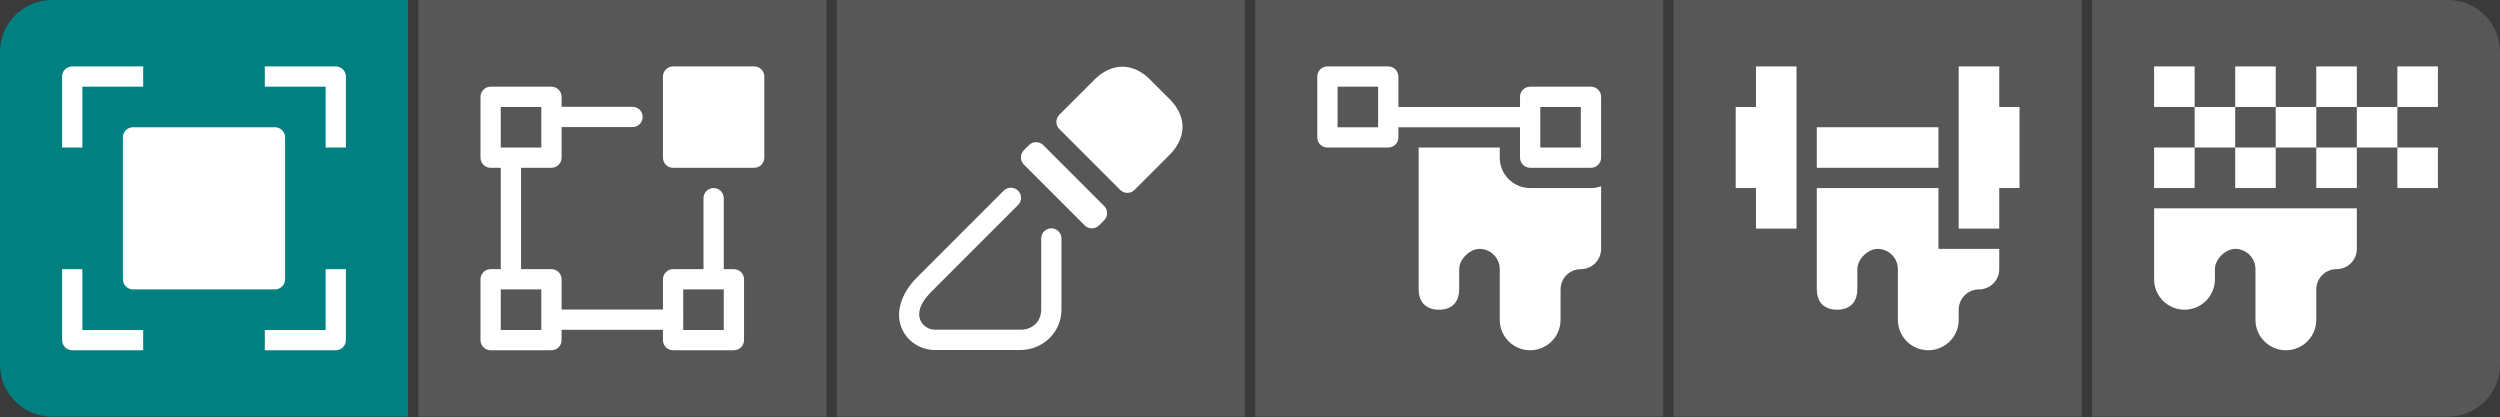
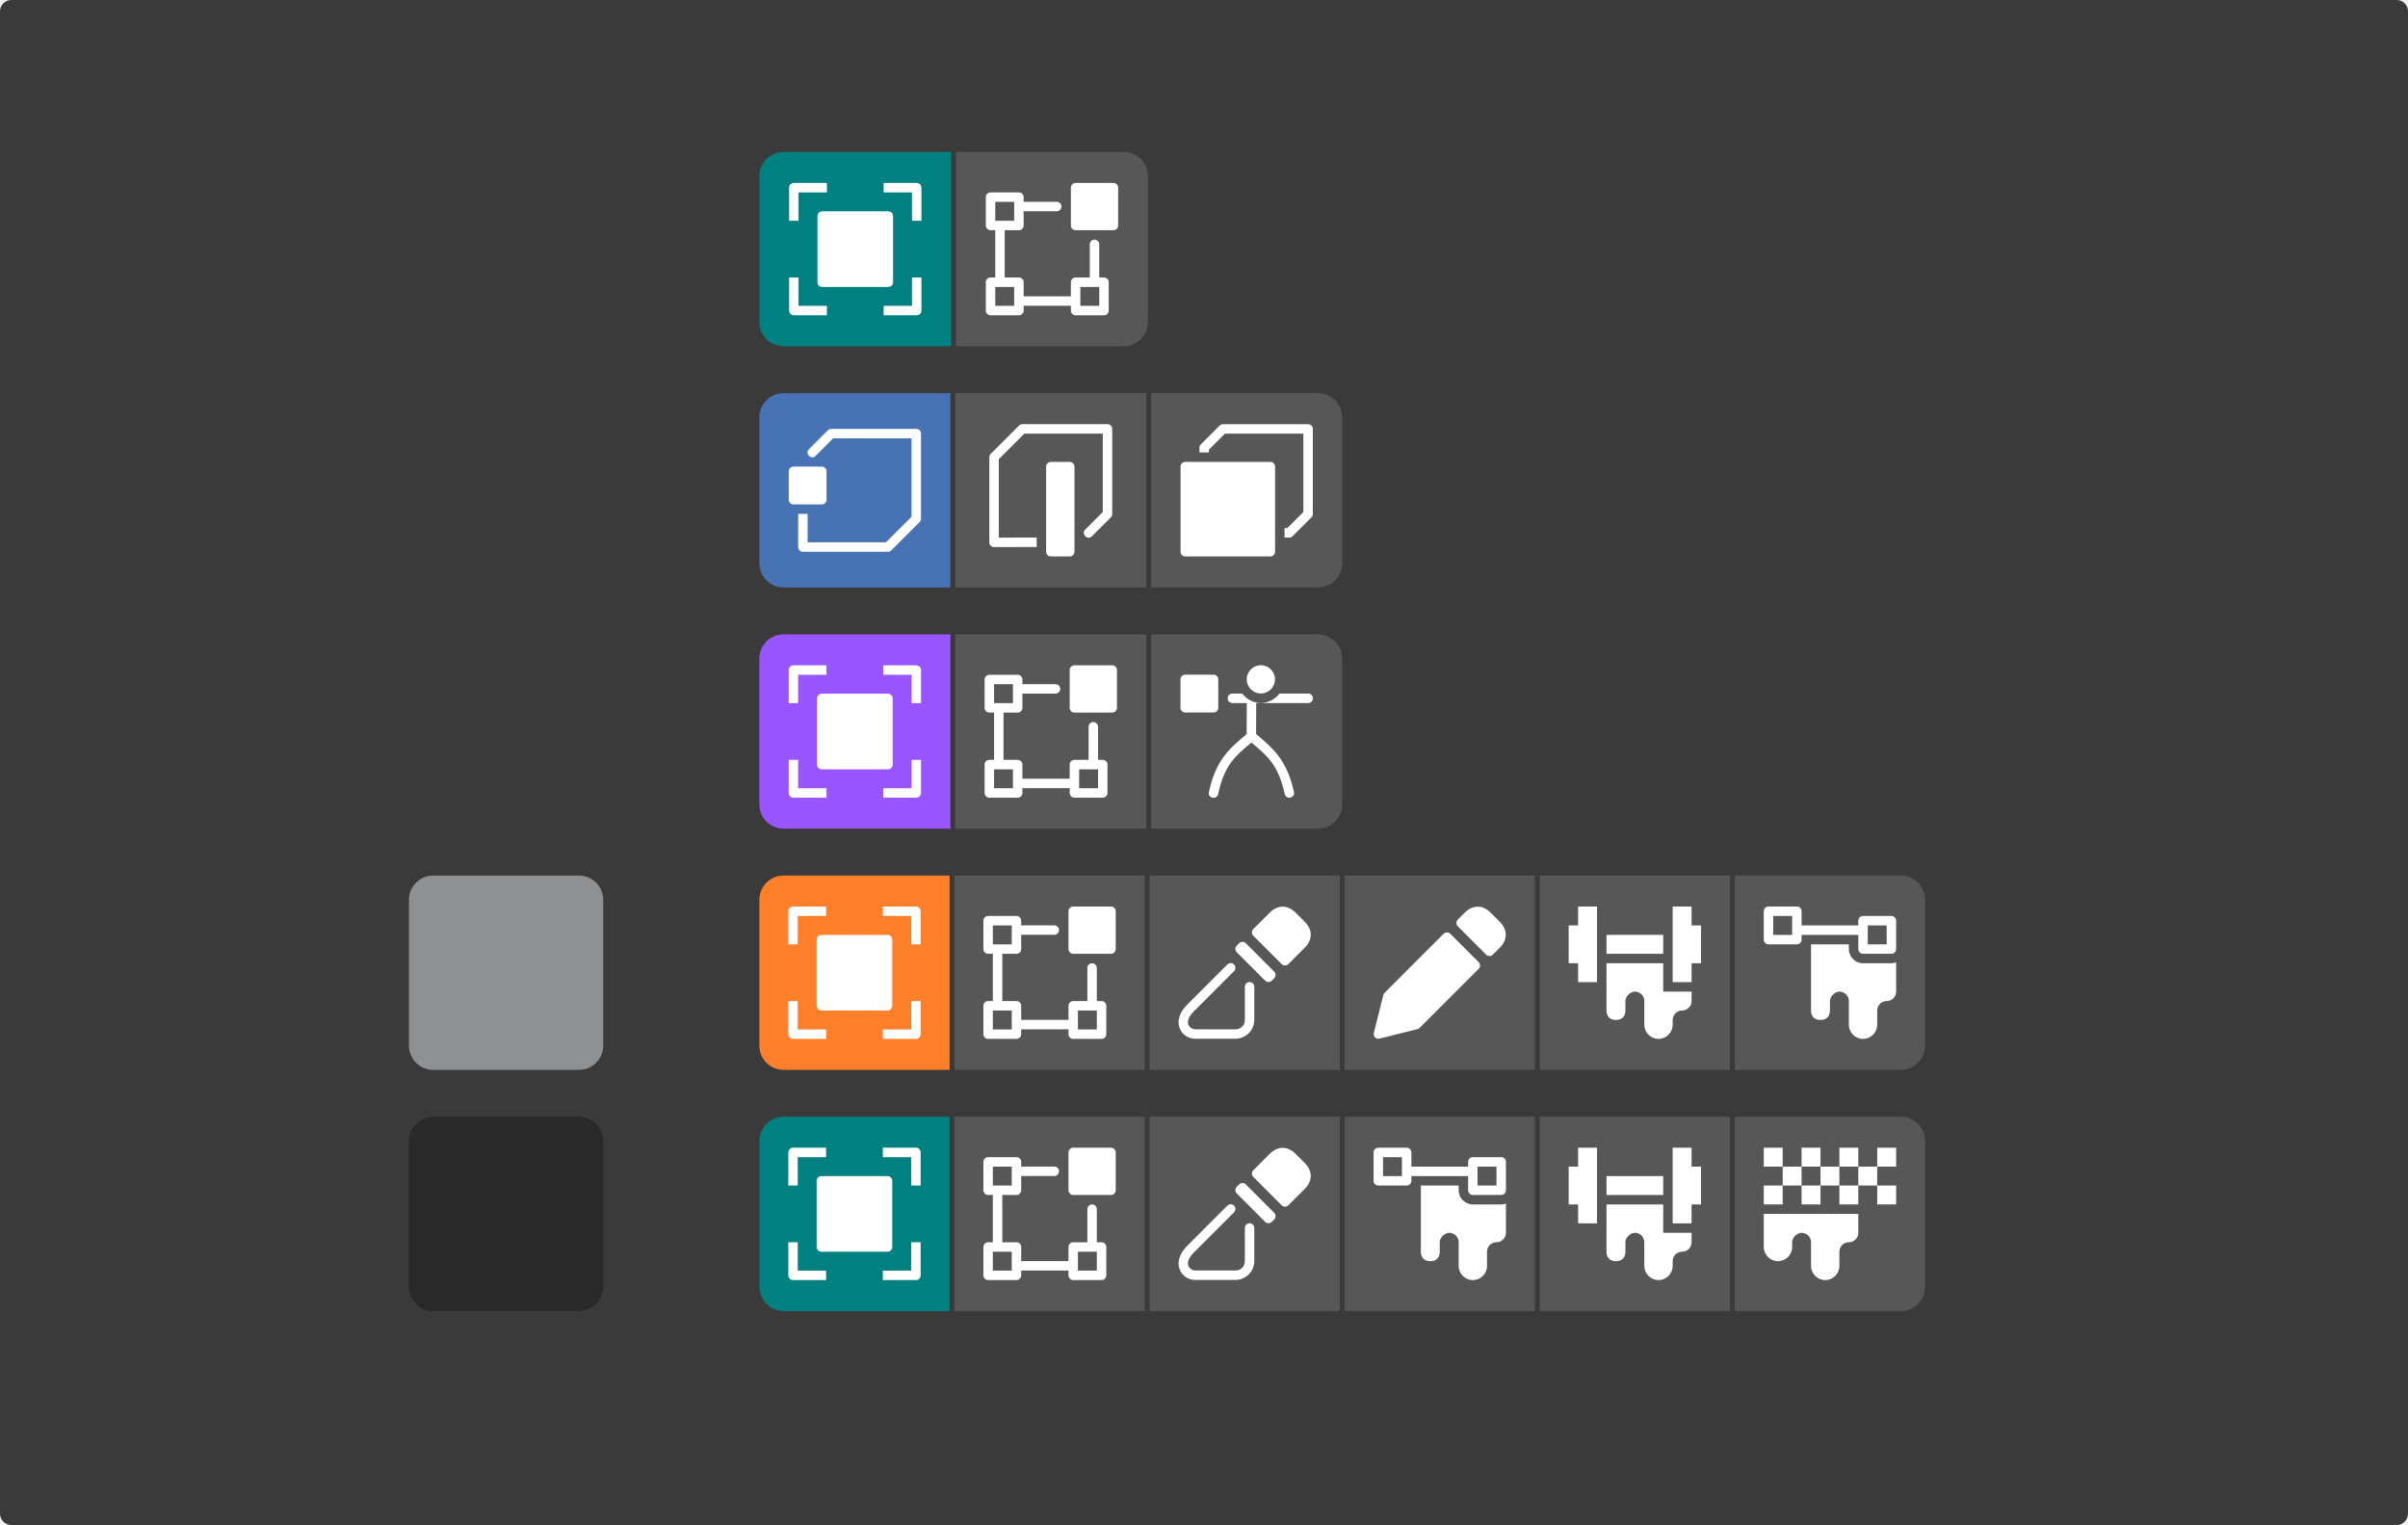
- <svg xmlns="http://www.w3.org/2000/svg" version="1.1" id="svg1" width="960" height="160" viewBox="0 0 960 160" xml:space="preserve">
+ <svg xmlns="http://www.w3.org/2000/svg" version="1.1" id="svg1" width="1983.041" height="1255.656" viewBox="0 0 1983.041 1255.656" xml:space="preserve">
  <defs id="defs1" />
-   <g id="g1" transform="translate(-273.1081,-1461.387)">
-     <rect style="fill:#3a3a3a;fill-opacity:1;stroke-width:1.938;stroke-linecap:round;stroke-linejoin:round" id="rect4" width="3097.255" height="2238.082" x="-795.519" y="21.922" ry="16.678" />
+   <g id="g1" transform="translate(352.2299,-541.8888)">
+     <rect style="fill:#3a3a3a;fill-opacity:1;stroke-width:1.161;stroke-linecap:round;stroke-linejoin:round" id="rect4" width="1983.041" height="1255.656" x="-352.23" y="541.889" ry="9.357" />
    <rect style="fill:#000000;fill-opacity:0.3;stroke:none;stroke-width:0.969;stroke-linecap:round;stroke-linejoin:round" id="rect17" width="160" height="160" x="-15.467" y="1461.387" ry="20" />
    <rect style="fill:#8e9092;fill-opacity:1;stroke:none;stroke-width:0.969;stroke-linecap:round;stroke-linejoin:round" id="rect1" width="160" height="160" x="-15.467" y="1262.792" ry="20" />
    <path style="fill:#ffffff;fill-opacity:0.15;stroke-width:1.678;stroke-linecap:round;stroke-linejoin:round" d="m 595.776,1064.197 v 160 h 137.332 c 11.08,0 20,-8.92 20,-20 v -120 c 0,-11.08 -8.92,-20 -20,-20 z" id="path62" />
    <path style="fill:#ffffff;fill-opacity:0.15;stroke-width:1.678;stroke-linecap:round;stroke-linejoin:round" d="m 434.444,1064.197 v 160 h 157.332 v -160 z" id="path61" />
    <path style="fill:#9955ff;fill-opacity:1;stroke-width:1.678;stroke-linecap:round;stroke-linejoin:round" d="m 293.108,1064.197 c -11.08,0 -20,8.92 -20,20 v 120 c 0,11.08 8.92,20 20,20 h 137.336 v -160 z" id="rect2" />
    <g fill="#ffffff" id="g2" transform="matrix(7.784682,0,0,7.784682,273.9293,1066.351)">
      <path d="m 27.5,347 a 0.5,0.5 0 0 0 -0.5,0.5 v 3.5 h 1 v -3 h 3 v -1 z m 9.5,0 v 1 h 3 v 3 h 1 v -3.5 A 0.5,0.5 0 0 0 40.5,347 Z m -10,10 v 3.5 a 0.5,0.5 0 0 0 0.5,0.5 H 31 v -1 h -3 v -3 z m 13,0 v 3 h -3 v 1 h 3.5 A 0.5,0.5 0 0 0 41,360.5 V 357 Z" fill="#ffffff" transform="translate(-24,-344)" id="path1" />
      <path d="m 30.5,350 a 0.5,0.5 0 0 0 -0.5,0.5 v 7 a 0.5,0.5 0 0 0 0.5,0.5 h 7 a 0.5,0.5 0 0 0 0.5,-0.5 v -7 A 0.5,0.5 0 0 0 37.5,350 Z" fill="#ffffff" transform="translate(-24,-344)" id="path2" />
    </g>
    <g fill="#ffffff" id="g2-0" transform="matrix(7.784682,0,0,7.784682,435.2634,1066.351)">
      <g fill="#ffffff" id="g1-6">
        <path fill="#ffffff" d="m 237.5,284 a 0.5,0.5 0 0 0 -0.5,0.5 v 4 a 0.5,0.5 0 0 0 0.5,0.5 h 4 a 0.5,0.5 0 0 0 0.5,-0.5 v -4 a 0.5,0.5 0 0 0 -0.5,-0.5 z" transform="matrix(-1,0,0,1,254,-281)" id="path1-2" />
      </g>
      <path fill="#ffffff" d="m -614.5,272 a 0.5,0.5 0 0 0 -0.5,0.5 v 3 a 0.5,0.5 0 0 0 0.5,0.5 h 0.508 v 5 h -0.508 a 0.5,0.5 0 0 0 -0.5,0.5 v 3 a 0.5,0.5 0 0 0 0.5,0.5 h 3 a 0.5,0.5 0 0 0 0.5,-0.5 V 284 h 5 v 0.5 a 0.5,0.5 0 0 0 0.5,0.5 h 3 a 0.5,0.5 0 0 0 0.5,-0.5 v -3 a 0.5,0.5 0 0 0 -0.5,-0.5 h -0.492 v -3.5 a 0.5,0.5 0 1 0 -1,0 v 3.5 h -1.508 a 0.5,0.5 0 0 0 -0.5,0.5 v 1.5 h -5 v -1.5 a 0.5,0.5 0 0 0 -0.5,-0.5 h -1.492 v -5 h 1.492 a 0.5,0.5 0 0 0 0.5,-0.5 V 274 h 3.5 a 0.5,0.5 0 1 0 0,-1 h -3.5 v -0.5 a 0.5,0.5 0 0 0 -0.5,-0.5 z m 0.5,1 h 2 v 2 h -1.414 a 0.5,0.5 0 0 0 -0.16,0 H -614 Z m 0,9 h 2 v 2 h -2 z m 9,0 h 2 v 2 h -2 z" transform="matrix(0,-1,-1,0,288,-598)" id="path2-6" />
    </g>
    <g fill="#ffffff" id="g3-5" transform="matrix(7.784682,0,0,7.784682,596.5926,1066.353)">
      <path d="m 342.5,348 a 0.5,0.5 0 0 0 -0.5,0.5 v 3 a 0.5,0.5 0 0 0 0.5,0.5 h 3 a 0.5,0.5 0 0 0 0.5,-0.5 v -3 a 0.5,0.5 0 0 0 -0.5,-0.5 z" fill="#ffffff" transform="translate(-339.004,-344.012)" id="path1-0" />
      <g fill="#ffffff" id="g2-36">
        <path fill="#ffffff" d="m 162.504,410 c -0.82,0 -1.496,0.676 -1.496,1.496 0,0.82 0.675,1.496 1.496,1.496 0.82,0 1.496,-0.675 1.496,-1.496 0,-0.82 -0.676,-1.496 -1.496,-1.496 z m -3.004,3 c -0.676,-0.01 -0.676,1.01 0,1 h 1.514 L 161,417.287 c -1.66,1.41 -3.241,2.622 -3.988,6.108 -0.178,0.674 0.86,0.898 0.976,0.21 0.676,-3.15 1.924,-4.088 3.518,-5.427 1.584,1.34 2.831,2.277 3.52,5.43 0.133,0.666 1.135,0.446 0.976,-0.215 -0.763,-3.495 -2.351,-4.704 -4.002,-6.118 L 162.014,414 h 5.502 c 0.657,-0.009 0.657,-0.99 0,-1 h -3.043 a 2.494,2.494 0 0 1 -1.97,0.992 c -0.797,0 -1.508,-0.395 -1.968,-0.992 h -0.02 z" transform="translate(-151.004,-407.012)" id="path2-10" />
      </g>
    </g>
    <g id="g5" transform="translate(-320,-794.3783)">
      <path style="fill:#ffffff;fill-opacity:0.149;stroke:none;stroke-width:1.37;stroke-linecap:round;stroke-linejoin:round" d="m 755.108,1461.387 v 160 h 138 c 11.08,0 20,-8.92 20,-20 v -120 c 0,-11.08 -8.92,-20 -20,-20 z" id="path63" />
      <path style="fill:#008080;fill-opacity:1;stroke:none;stroke-width:1.37;stroke-linecap:round;stroke-linejoin:round" d="m 613.108,1461.387 c -11.08,0 -20,8.92 -20,20 v 120 c 0,11.08 8.92,20 20,20 h 138 v -160 z" id="rect3" />
      <g fill="#ffffff" id="g46" transform="matrix(7.784682,0,0,7.784682,594.2613,1463.54)">
        <path d="m 27.5,347 a 0.5,0.5 0 0 0 -0.5,0.5 v 3.5 h 1 v -3 h 3 v -1 z m 9.5,0 v 1 h 3 v 3 h 1 v -3.5 A 0.5,0.5 0 0 0 40.5,347 Z m -10,10 v 3.5 a 0.5,0.5 0 0 0 0.5,0.5 H 31 v -1 h -3 v -3 z m 13,0 v 3 h -3 v 1 h 3.5 A 0.5,0.5 0 0 0 41,360.5 V 357 Z" fill="#ffffff" transform="translate(-24,-344)" id="path45" />
        <path d="m 30.5,350 a 0.5,0.5 0 0 0 -0.5,0.5 v 7 a 0.5,0.5 0 0 0 0.5,0.5 h 7 a 0.5,0.5 0 0 0 0.5,-0.5 v -7 A 0.5,0.5 0 0 0 37.5,350 Z" fill="#ffffff" transform="translate(-24,-344)" id="path46" />
      </g>
      <g fill="#ffffff" id="g48" transform="matrix(7.784682,0,0,7.784682,756.2613,1463.54)">
        <g fill="#ffffff" id="g47">
          <path fill="#ffffff" d="m 237.5,284 a 0.5,0.5 0 0 0 -0.5,0.5 v 4 a 0.5,0.5 0 0 0 0.5,0.5 h 4 a 0.5,0.5 0 0 0 0.5,-0.5 v -4 a 0.5,0.5 0 0 0 -0.5,-0.5 z" transform="matrix(-1,0,0,1,254,-281)" id="path47" />
        </g>
        <path fill="#ffffff" d="m -614.5,272 a 0.5,0.5 0 0 0 -0.5,0.5 v 3 a 0.5,0.5 0 0 0 0.5,0.5 h 0.508 v 5 h -0.508 a 0.5,0.5 0 0 0 -0.5,0.5 v 3 a 0.5,0.5 0 0 0 0.5,0.5 h 3 a 0.5,0.5 0 0 0 0.5,-0.5 V 284 h 5 v 0.5 a 0.5,0.5 0 0 0 0.5,0.5 h 3 a 0.5,0.5 0 0 0 0.5,-0.5 v -3 a 0.5,0.5 0 0 0 -0.5,-0.5 h -0.492 v -3.5 a 0.5,0.5 0 1 0 -1,0 v 3.5 h -1.508 a 0.5,0.5 0 0 0 -0.5,0.5 v 1.5 h -5 v -1.5 a 0.5,0.5 0 0 0 -0.5,-0.5 h -1.492 v -5 h 1.492 a 0.5,0.5 0 0 0 0.5,-0.5 V 274 h 3.5 a 0.5,0.5 0 1 0 0,-1 h -3.5 v -0.5 a 0.5,0.5 0 0 0 -0.5,-0.5 z m 0.5,1 h 2 v 2 h -1.414 a 0.5,0.5 0 0 0 -0.16,0 H -614 Z m 0,9 h 2 v 2 h -2 z m 9,0 h 2 v 2 h -2 z" transform="matrix(0,-1,-1,0,288,-598)" id="path48" />
      </g>
    </g>
    <g id="g7" transform="translate(-222.0837,1545.871)">
      <path style="fill:#ffffff;fill-opacity:0.15;stroke-width:2.373;stroke-linecap:round;stroke-linejoin:round" d="m 1298.528,-283.079 v 160 h 136.664 c 11.08,0 20,-8.92 20,-20 v -120 c 0,-11.08 -8.92,-20 -20,-20 z" id="path64" />
      <path style="fill:#ffffff;fill-opacity:0.15;stroke-width:2.373;stroke-linecap:round;stroke-linejoin:round" d="m 1137.86,-283.079 v 160 h 156.668 v -160 z" id="path65" />
      <path style="fill:#ffffff;fill-opacity:0.149;stroke-width:2.373;stroke-linecap:round;stroke-linejoin:round" d="m 977.192,-283.079 v 160 h 156.668 v -160 z" id="path66" />
      <path style="fill:#ffffff;fill-opacity:0.149;stroke-width:2.373;stroke-linecap:round;stroke-linejoin:round" d="m 816.528,-283.079 v 160 h 156.664 v -160 z" id="path67" />
      <path style="fill:#ffffff;fill-opacity:0.15;stroke-width:2.373;stroke-linecap:round;stroke-linejoin:round" d="m 655.86,-283.079 v 160 h 156.668 v -160 z" id="path68" />
      <path style="fill:#ff7f2a;fill-opacity:1;stroke-width:2.373;stroke-linecap:round;stroke-linejoin:round" d="m 515.192,-283.079 c -11.08,0 -20,8.92 -20,20 v 120 c 0,11.08 8.92,20 20,20 h 136.668 v -160 z" id="path69" />
      <g fill="#ffffff" id="g71" transform="matrix(7.784682,0,0,7.784682,1299.013,-280.9259)">
        <path transform="translate(-67,-512)" d="m 75,519 v 7 c 0,0.5 0.25,1 1,1 0.75,0 1,-0.5 1,-1 v -1 c 0,-0.5 0.534,-1 1,-1 a 1,1 0 0 1 1,1 v 2.5 a 1.5,1.5 0 1 0 3,0 V 526 a 1,1 0 0 1 1,-1 1,1 0 0 0 1,-1 v -3.088 A 1.5,1.5 0 0 1 83.5,521 h -3 A 1.5,1.5 0 0 1 79,519.5 V 519 Z" fill="#ffffff" id="path70" />
        <path fill="#ffffff" d="m 16.5,746 a 0.5,0.5 0 0 0 -0.5,0.5 v 1.5 h -6 v -0.5 A 0.5,0.5 0 0 0 9.5,747 h -3 A 0.5,0.5 0 0 0 6,747.5 v 3 a 0.5,0.5 0 0 0 0.5,0.5 h 3 A 0.5,0.5 0 0 0 10,750.5 V 749 h 6 v 0.5 a 0.5,0.5 0 0 0 0.5,0.5 h 3 a 0.5,0.5 0 0 0 0.5,-0.5 v -3 A 0.5,0.5 0 0 0 19.5,746 Z m 0.5,1 h 2 v 2 h -2 z m -10,1 h 2 v 2 H 7 Z" transform="matrix(-1,0,0,1,23,-743)" id="path71" />
      </g>
      <g fill="#ffffff" id="g73" transform="matrix(7.784682,0,0,7.784682,1138.347,-280.9259)">
        <g fill="#ffffff" id="g72">
          <path fill="#ffffff" d="m 112,515 v 2 h -1 v 4 h 1 v 2 h 2 v -8 z m 10,0 v 8 h 2 v -2 h 1 v -4 h -1 v -2 z m -7,3 v 2 h 6 v -2 z" transform="translate(-108,-512)" id="path72" />
        </g>
        <path d="m 203,691 v 5 c 0,0.5 0.25,1 1,1 0.75,0 1,-0.5 1,-1 v -1 c 0,-0.5 0.534,-1 1,-1 a 1,1 0 0 1 1,1 v 2.5 a 1.5,1.5 0 1 0 3,0 V 697 a 1,1 0 0 1 1,-1 1,1 0 0 0 1,-1 v -1 h -3 v -3 z" fill="#ffffff" transform="translate(-196,-682)" id="path73" />
      </g>
      <g fill="#ffffff" id="g75" transform="matrix(7.784682,0,0,7.784682,495.6789,-280.9259)">
        <path d="m 27.5,347 a 0.5,0.5 0 0 0 -0.5,0.5 v 3.5 h 1 v -3 h 3 v -1 z m 9.5,0 v 1 h 3 v 3 h 1 v -3.5 A 0.5,0.5 0 0 0 40.5,347 Z m -10,10 v 3.5 a 0.5,0.5 0 0 0 0.5,0.5 H 31 v -1 h -3 v -3 z m 13,0 v 3 h -3 v 1 h 3.5 A 0.5,0.5 0 0 0 41,360.5 V 357 Z" fill="#ffffff" transform="translate(-24,-344)" id="path74" />
        <path d="m 30.5,350 a 0.5,0.5 0 0 0 -0.5,0.5 v 7 a 0.5,0.5 0 0 0 0.5,0.5 h 7 a 0.5,0.5 0 0 0 0.5,-0.5 v -7 A 0.5,0.5 0 0 0 37.5,350 Z" fill="#ffffff" transform="translate(-24,-344)" id="path75" />
      </g>
      <g fill="#ffffff" id="g77" transform="matrix(7.784682,0,0,7.784682,656.3469,-280.9259)">
        <g fill="#ffffff" id="g76">
          <path fill="#ffffff" d="m 237.5,284 a 0.5,0.5 0 0 0 -0.5,0.5 v 4 a 0.5,0.5 0 0 0 0.5,0.5 h 4 a 0.5,0.5 0 0 0 0.5,-0.5 v -4 a 0.5,0.5 0 0 0 -0.5,-0.5 z" transform="matrix(-1,0,0,1,254,-281)" id="path76" />
        </g>
        <path fill="#ffffff" d="m -614.5,272 a 0.5,0.5 0 0 0 -0.5,0.5 v 3 a 0.5,0.5 0 0 0 0.5,0.5 h 0.508 v 5 h -0.508 a 0.5,0.5 0 0 0 -0.5,0.5 v 3 a 0.5,0.5 0 0 0 0.5,0.5 h 3 a 0.5,0.5 0 0 0 0.5,-0.5 V 284 h 5 v 0.5 a 0.5,0.5 0 0 0 0.5,0.5 h 3 a 0.5,0.5 0 0 0 0.5,-0.5 v -3 a 0.5,0.5 0 0 0 -0.5,-0.5 h -0.492 v -3.5 a 0.5,0.5 0 1 0 -1,0 v 3.5 h -1.508 a 0.5,0.5 0 0 0 -0.5,0.5 v 1.5 h -5 v -1.5 a 0.5,0.5 0 0 0 -0.5,-0.5 h -1.492 v -5 h 1.492 a 0.5,0.5 0 0 0 0.5,-0.5 V 274 h 3.5 a 0.5,0.5 0 1 0 0,-1 h -3.5 v -0.5 a 0.5,0.5 0 0 0 -0.5,-0.5 z m 0.5,1 h 2 v 2 h -1.414 a 0.5,0.5 0 0 0 -0.16,0 H -614 Z m 0,9 h 2 v 2 h -2 z m 9,0 h 2 v 2 h -2 z" transform="matrix(0,-1,-1,0,288,-598)" id="path77" />
      </g>
      <g fill="#ffffff" id="g78" transform="matrix(7.784682,0,0,7.784682,817.0045,-280.9217)">
        <path fill="#ffffff" d="m 143.139,515.033 c -0.496,-0.045 -1.039,0.16 -1.493,0.613 l -1.75,1.75 a 0.5,0.5 0 0 0 0,0.708 l 3,3 a 0.5,0.5 0 0 0 0.708,0 l 1.75,-1.75 c 0.453,-0.454 0.658,-0.997 0.613,-1.493 -0.045,-0.496 -0.305,-0.906 -0.613,-1.215 l -1,-1 c -0.31,-0.308 -0.72,-0.568 -1.215,-0.613 z m -4.397,3.717 a 0.5,0.5 0 0 0 -0.346,0.146 l -0.25,0.25 a 0.5,0.5 0 0 0 0,0.708 l 3,3 a 0.5,0.5 0 0 0 0.708,0 l 0.25,-0.25 a 0.5,0.5 0 0 0 0,-0.708 l -3,-3 a 0.5,0.5 0 0 0 -0.362,-0.146 z m -1.252,2.246 a 0.5,0.5 0 0 0 -0.344,0.15 l -4.25,4.25 c -0.838,0.839 -1.068,1.758 -0.802,2.467 0.266,0.71 0.948,1.137 1.656,1.137 H 138 c 1,0 2,-0.798 2,-2 v -3.5 a 0.5,0.5 0 1 0 -1,0 v 3.5 c 0,0.665 -0.504,1 -1,1 h -4.25 a 0.798,0.798 0 0 1 -0.719,-0.488 c -0.109,-0.29 -0.09,-0.747 0.573,-1.408 l 4.25,-4.25 a 0.5,0.5 0 0 0 -0.364,-0.858 z" transform="translate(-128.98,-512.014)" id="path78" />
      </g>
      <g fill="#ffffff" id="g79" transform="matrix(7.784682,0,0,7.784682,977.6766,-280.9236)">
        <path fill="#ffffff" d="m 353.139,473.033 c -0.496,-0.045 -1.039,0.16 -1.493,0.613 l -0.75,0.75 a 0.5,0.5 0 0 0 0,0.708 l 3,3 a 0.5,0.5 0 0 0 0.708,0 l 0.75,-0.75 c 0.453,-0.454 0.658,-0.997 0.613,-1.493 -0.045,-0.496 -0.305,-0.906 -0.613,-1.215 l -1,-1 c -0.31,-0.308 -0.72,-0.568 -1.215,-0.613 z m -3.397,2.717 a 0.5,0.5 0 0 0 -0.345,0.146 l -6.25,6.25 a 0.5,0.5 0 0 0 -0.131,0.233 l -1,4 a 0.5,0.5 0 0 0 0.605,0.605 l 4,-1 a 0.5,0.5 0 0 0 0.233,-0.13 l 6.25,-6.25 a 0.5,0.5 0 0 0 0,-0.708 l -3,-3 a 0.5,0.5 0 0 0 -0.362,-0.146 z" transform="translate(-338.987,-470.013)" id="path79" />
      </g>
    </g>
    <g id="g4" transform="translate(-146.1658,-826.6752)">
      <path style="fill:#ffffff;fill-opacity:0.149;stroke-width:2.373;stroke-linecap:round;stroke-linejoin:round" d="m 1222.61,2288.062 v 160 h 136.664 c 11.08,0 20,-8.92 20,-20 v -120 c 0,-11.08 -8.92,-20 -20,-20 z" id="path3" />
      <path style="fill:#ffffff;fill-opacity:0.149;stroke-width:2.373;stroke-linecap:round;stroke-linejoin:round" d="m 1061.942,2288.062 v 160 h 156.668 v -160 z" id="path4" />
      <path style="fill:#ffffff;fill-opacity:0.149;stroke-width:2.373;stroke-linecap:round;stroke-linejoin:round" d="m 901.274,2288.062 v 160 h 156.668 v -160 z" id="path5" />
      <path style="fill:#ffffff;fill-opacity:0.149;stroke-width:2.373;stroke-linecap:round;stroke-linejoin:round" d="m 740.61,2288.062 v 160 h 156.664 v -160 z" id="path6" />
      <path style="fill:#ffffff;fill-opacity:0.149;stroke-width:2.373;stroke-linecap:round;stroke-linejoin:round" d="m 579.942,2288.062 v 160 h 156.668 v -160 z" id="path7" />
      <path style="fill:#008080;fill-opacity:1;stroke-width:2.373;stroke-linecap:round;stroke-linejoin:round" d="m 439.274,2288.062 c -11.08,0 -20,8.92 -20,20 v 120 c 0,11.08 8.92,20 20,20 h 136.668 v -160 z" id="path8" />
      <g fill="#ffffff" id="g9" transform="matrix(7.784682,0,0,7.784682,741.0866,2290.219)">
        <path fill="#ffffff" d="m 143.139,515.033 c -0.496,-0.045 -1.039,0.16 -1.493,0.613 l -1.75,1.75 a 0.5,0.5 0 0 0 0,0.708 l 3,3 a 0.5,0.5 0 0 0 0.708,0 l 1.75,-1.75 c 0.453,-0.454 0.658,-0.997 0.613,-1.493 -0.045,-0.496 -0.305,-0.906 -0.613,-1.215 l -1,-1 c -0.31,-0.308 -0.72,-0.568 -1.215,-0.613 z m -4.397,3.717 a 0.5,0.5 0 0 0 -0.346,0.146 l -0.25,0.25 a 0.5,0.5 0 0 0 0,0.708 l 3,3 a 0.5,0.5 0 0 0 0.708,0 l 0.25,-0.25 a 0.5,0.5 0 0 0 0,-0.708 l -3,-3 a 0.5,0.5 0 0 0 -0.362,-0.146 z m -1.252,2.246 a 0.5,0.5 0 0 0 -0.344,0.15 l -4.25,4.25 c -0.838,0.839 -1.068,1.758 -0.802,2.467 0.266,0.71 0.948,1.137 1.656,1.137 H 138 c 1,0 2,-0.798 2,-2 v -3.5 a 0.5,0.5 0 1 0 -1,0 v 3.5 c 0,0.665 -0.504,1 -1,1 h -4.25 a 0.798,0.798 0 0 1 -0.719,-0.488 c -0.109,-0.29 -0.09,-0.747 0.573,-1.408 l 4.25,-4.25 a 0.5,0.5 0 0 0 -0.364,-0.858 z" transform="translate(-128.98,-512.014)" id="path9" />
      </g>
      <g fill="#ffffff" id="g12" transform="matrix(7.784682,0,0,7.784682,1223.095,2290.215)">
        <path fill="#ffffff" d="m 111,515 v 2 h 2 v -2 z m 2,2 v 2 h 2 v -2 z m 2,0 h 2 v -2 h -2 z m 2,0 v 2 h 2 v -2 z m 2,0 h 2 v -2 h -2 z m 2,0 v 2 h 2 v -2 z m 2,0 h 2 v -2 h -2 z m 0,2 v 2 h 2 v -2 z m -10,2 v -2 h -2 v 2 z m 2,0 h 2 v -2 h -2 z m 4,0 h 2 v -2 h -2 z" transform="translate(-108,-512)" id="path10" />
        <g fill="#ffffff" id="g11">
          <path fill="#ffffff" d="m 48,753 v 3.5 a 1.5,1.5 0 1 0 3,0 V 756 c 0,-0.5 0.534,-1 1,-1 a 1,1 0 0 1 1,1 v 2.5 a 1.5,1.5 0 1 0 3,0 V 757 a 1,1 0 0 1 1,-1 1,1 0 0 0 1,-1 v -2 h -8 z" transform="translate(-45,-743)" id="path11" />
        </g>
      </g>
      <g fill="#ffffff" id="g13" transform="matrix(7.784682,0,0,7.784682,419.761,2290.215)">
        <path d="m 27.5,347 a 0.5,0.5 0 0 0 -0.5,0.5 v 3.5 h 1 v -3 h 3 v -1 z m 9.5,0 v 1 h 3 v 3 h 1 v -3.5 A 0.5,0.5 0 0 0 40.5,347 Z m -10,10 v 3.5 a 0.5,0.5 0 0 0 0.5,0.5 H 31 v -1 h -3 v -3 z m 13,0 v 3 h -3 v 1 h 3.5 A 0.5,0.5 0 0 0 41,360.5 V 357 Z" fill="#ffffff" transform="translate(-24,-344)" id="path12" />
        <path d="m 30.5,350 a 0.5,0.5 0 0 0 -0.5,0.5 v 7 a 0.5,0.5 0 0 0 0.5,0.5 h 7 a 0.5,0.5 0 0 0 0.5,-0.5 v -7 A 0.5,0.5 0 0 0 37.5,350 Z" fill="#ffffff" transform="translate(-24,-344)" id="path13" />
      </g>
      <g fill="#ffffff" id="g15" transform="matrix(7.784682,0,0,7.784682,580.429,2290.215)">
        <g fill="#ffffff" id="g14">
          <path fill="#ffffff" d="m 237.5,284 a 0.5,0.5 0 0 0 -0.5,0.5 v 4 a 0.5,0.5 0 0 0 0.5,0.5 h 4 a 0.5,0.5 0 0 0 0.5,-0.5 v -4 a 0.5,0.5 0 0 0 -0.5,-0.5 z" transform="matrix(-1,0,0,1,254,-281)" id="path14" />
        </g>
        <path fill="#ffffff" d="m -614.5,272 a 0.5,0.5 0 0 0 -0.5,0.5 v 3 a 0.5,0.5 0 0 0 0.5,0.5 h 0.508 v 5 h -0.508 a 0.5,0.5 0 0 0 -0.5,0.5 v 3 a 0.5,0.5 0 0 0 0.5,0.5 h 3 a 0.5,0.5 0 0 0 0.5,-0.5 V 284 h 5 v 0.5 a 0.5,0.5 0 0 0 0.5,0.5 h 3 a 0.5,0.5 0 0 0 0.5,-0.5 v -3 a 0.5,0.5 0 0 0 -0.5,-0.5 h -0.492 v -3.5 a 0.5,0.5 0 1 0 -1,0 v 3.5 h -1.508 a 0.5,0.5 0 0 0 -0.5,0.5 v 1.5 h -5 v -1.5 a 0.5,0.5 0 0 0 -0.5,-0.5 h -1.492 v -5 h 1.492 a 0.5,0.5 0 0 0 0.5,-0.5 V 274 h 3.5 a 0.5,0.5 0 1 0 0,-1 h -3.5 v -0.5 a 0.5,0.5 0 0 0 -0.5,-0.5 z m 0.5,1 h 2 v 2 h -1.414 a 0.5,0.5 0 0 0 -0.16,0 H -614 Z m 0,9 h 2 v 2 h -2 z m 9,0 h 2 v 2 h -2 z" transform="matrix(0,-1,-1,0,288,-598)" id="path15" />
      </g>
      <g fill="#ffffff" id="g17" transform="matrix(7.784682,0,0,7.784682,901.761,2290.215)">
        <path transform="translate(-67,-512)" d="m 75,519 v 7 c 0,0.5 0.25,1 1,1 0.75,0 1,-0.5 1,-1 v -1 c 0,-0.5 0.534,-1 1,-1 a 1,1 0 0 1 1,1 v 2.5 a 1.5,1.5 0 1 0 3,0 V 526 a 1,1 0 0 1 1,-1 1,1 0 0 0 1,-1 v -3.088 A 1.5,1.5 0 0 1 83.5,521 h -3 A 1.5,1.5 0 0 1 79,519.5 V 519 Z" fill="#ffffff" id="path16" />
        <path fill="#ffffff" d="m 16.5,746 a 0.5,0.5 0 0 0 -0.5,0.5 v 1.5 h -6 v -0.5 A 0.5,0.5 0 0 0 9.5,747 h -3 A 0.5,0.5 0 0 0 6,747.5 v 3 a 0.5,0.5 0 0 0 0.5,0.5 h 3 A 0.5,0.5 0 0 0 10,750.5 V 749 h 6 v 0.5 a 0.5,0.5 0 0 0 0.5,0.5 h 3 a 0.5,0.5 0 0 0 0.5,-0.5 v -3 A 0.5,0.5 0 0 0 19.5,746 Z m 0.5,1 h 2 v 2 h -2 z m -10,1 h 2 v 2 H 7 Z" transform="matrix(-1,0,0,1,23,-743)" id="path17" />
      </g>
      <g fill="#ffffff" id="g19" transform="matrix(7.784682,0,0,7.784682,1062.429,2290.215)">
        <g fill="#ffffff" id="g18">
          <path fill="#ffffff" d="m 112,515 v 2 h -1 v 4 h 1 v 2 h 2 v -8 z m 10,0 v 8 h 2 v -2 h 1 v -4 h -1 v -2 z m -7,3 v 2 h 6 v -2 z" transform="translate(-108,-512)" id="path18" />
        </g>
        <path d="m 203,691 v 5 c 0,0.5 0.25,1 1,1 0.75,0 1,-0.5 1,-1 v -1 c 0,-0.5 0.534,-1 1,-1 a 1,1 0 0 1 1,1 v 2.5 a 1.5,1.5 0 1 0 3,0 V 697 a 1,1 0 0 1 1,-1 1,1 0 0 0 1,-1 v -1 h -3 v -3 z" fill="#ffffff" transform="translate(-196,-682)" id="path19" />
      </g>
    </g>
    <g id="g10" transform="translate(-51.61212,-9.96403)">
      <path style="fill:#ffffff;fill-opacity:0.15;stroke-width:1.678;stroke-linecap:round;stroke-linejoin:round" d="m 647.388,875.567 v 160 h 137.332 c 11.08,0 20,-8.92 20,-20 V 895.567 c 0,-11.08 -8.92,-20 -20,-20 z" id="path60" />
      <path style="fill:#ffffff;fill-opacity:0.15;stroke-width:1.678;stroke-linecap:round;stroke-linejoin:round" d="m 486.056,875.567 v 160 h 157.332 V 875.567 Z" id="path59" />
      <path style="fill:#4772b3;fill-opacity:1;stroke-width:1.678;stroke-linecap:round;stroke-linejoin:round" d="m 344.72,875.567 c -11.08,0 -20,8.92 -20,20 V 1015.567 c 0,11.08 8.92,20 20,20 h 137.336 V 875.567 Z" id="path30" />
      <g fill="#ffffff" id="g2-1" transform="matrix(7.784682,0,0,7.784682,325.5453,877.7201)">
        <path fill="#ffffff" d="m 10.486,179.014 a 0.5,0.5 0 0 0 -0.353,0.146 l -1.994,1.994 c -0.491,0.472 0.235,1.198 0.707,0.707 l 1.847,-1.847 h 8.293 v 8.293 l -2.707,2.707 H 7.99 l 0.004,-3.007 -1,-0.002 -0.007,3.509 a 0.5,0.5 0 0 0 0.5,0.5 h 9 a 0.5,0.5 0 0 0 0.354,-0.147 l 3,-3 a 0.5,0.5 0 0 0 0.146,-0.353 v -9 a 0.5,0.5 0 0 0 -0.5,-0.5 z" transform="translate(-2.99,-175.514)" id="path1-5" />
        <path fill="#ffffff" d="m 6.492,183.008 a 0.5,0.5 0 0 0 -0.5,0.5 v 3 a 0.5,0.5 0 0 0 0.5,0.5 h 3 a 0.5,0.5 0 0 0 0.5,-0.5 v -3 a 0.5,0.5 0 0 0 -0.5,-0.5 z" transform="translate(-2.99,-175.514)" id="path2-5" />
      </g>
      <g fill="#ffffff" id="g2-4" transform="matrix(7.784682,0,0,7.784682,486.8755,877.7279)">
        <path fill="#ffffff" d="m 27.486,183.014 a 0.5,0.5 0 0 0 -0.5,0.5 v 2 a 0.5,0.5 0 0 0 0.5,0.5 h 9 a 0.5,0.5 0 0 0 0.5,-0.5 v -2 a 0.5,0.5 0 0 0 -0.5,-0.5 z" transform="matrix(0,-1,-1,0,195.521,43.982)" id="path1-7" />
        <path fill="#ffffff" d="m 31.479,179.021 a 0.5,0.5 0 0 0 -0.354,0.147 l -1.992,1.992 c -0.491,0.471 0.236,1.198 0.707,0.707 l 1.846,-1.846 h 8.293 v 8.293 l -2.708,2.707 H 28.98 l 0.007,-4.007 -1,-0.002 -0.007,4.507 a 0.5,0.5 0 0 0 0.5,0.502 h 9 a 0.5,0.5 0 0 0 0.353,-0.146 l 3,-3 a 0.5,0.5 0 0 0 0.147,-0.354 v -9 a 0.5,0.5 0 0 0 -0.5,-0.5 z" transform="matrix(0,-1,-1,0,195.521,43.982)" id="path2-65" />
      </g>
      <g id="g45" transform="matrix(7.784682,0,0,7.784682,648.2037,877.7201)">
        <path fill="#ffffff" d="m 3.504,6.996 a 0.5,0.5 0 0 0 -0.5,0.5 v 9 a 0.5,0.5 0 0 0 0.5,0.5 h 9 a 0.5,0.5 0 0 0 0.5,-0.5 v -9 a 0.5,0.5 0 0 0 -0.5,-0.5 z" id="path1-6" />
        <path fill="#ffffff" d="M 7.496,3.004 A 0.5,0.5 0 0 0 7.143,3.15 L 5.15,5.143 A 0.444,0.444 0 0 0 5.004,5.496 v 0.5 h 1 L 6.007,5.7 7.703,4.004 h 8.293 v 8.293 l -1.696,1.697 -0.295,0.002 v 1 h 0.5 a 0.447,0.447 0 0 0 0.346,-0.139 l 2,-2 a 0.5,0.5 0 0 0 0.146,-0.353 v -9 a 0.5,0.5 0 0 0 -0.5,-0.5 z" id="path2-93" />
      </g>
    </g>
  </g>
</svg>
